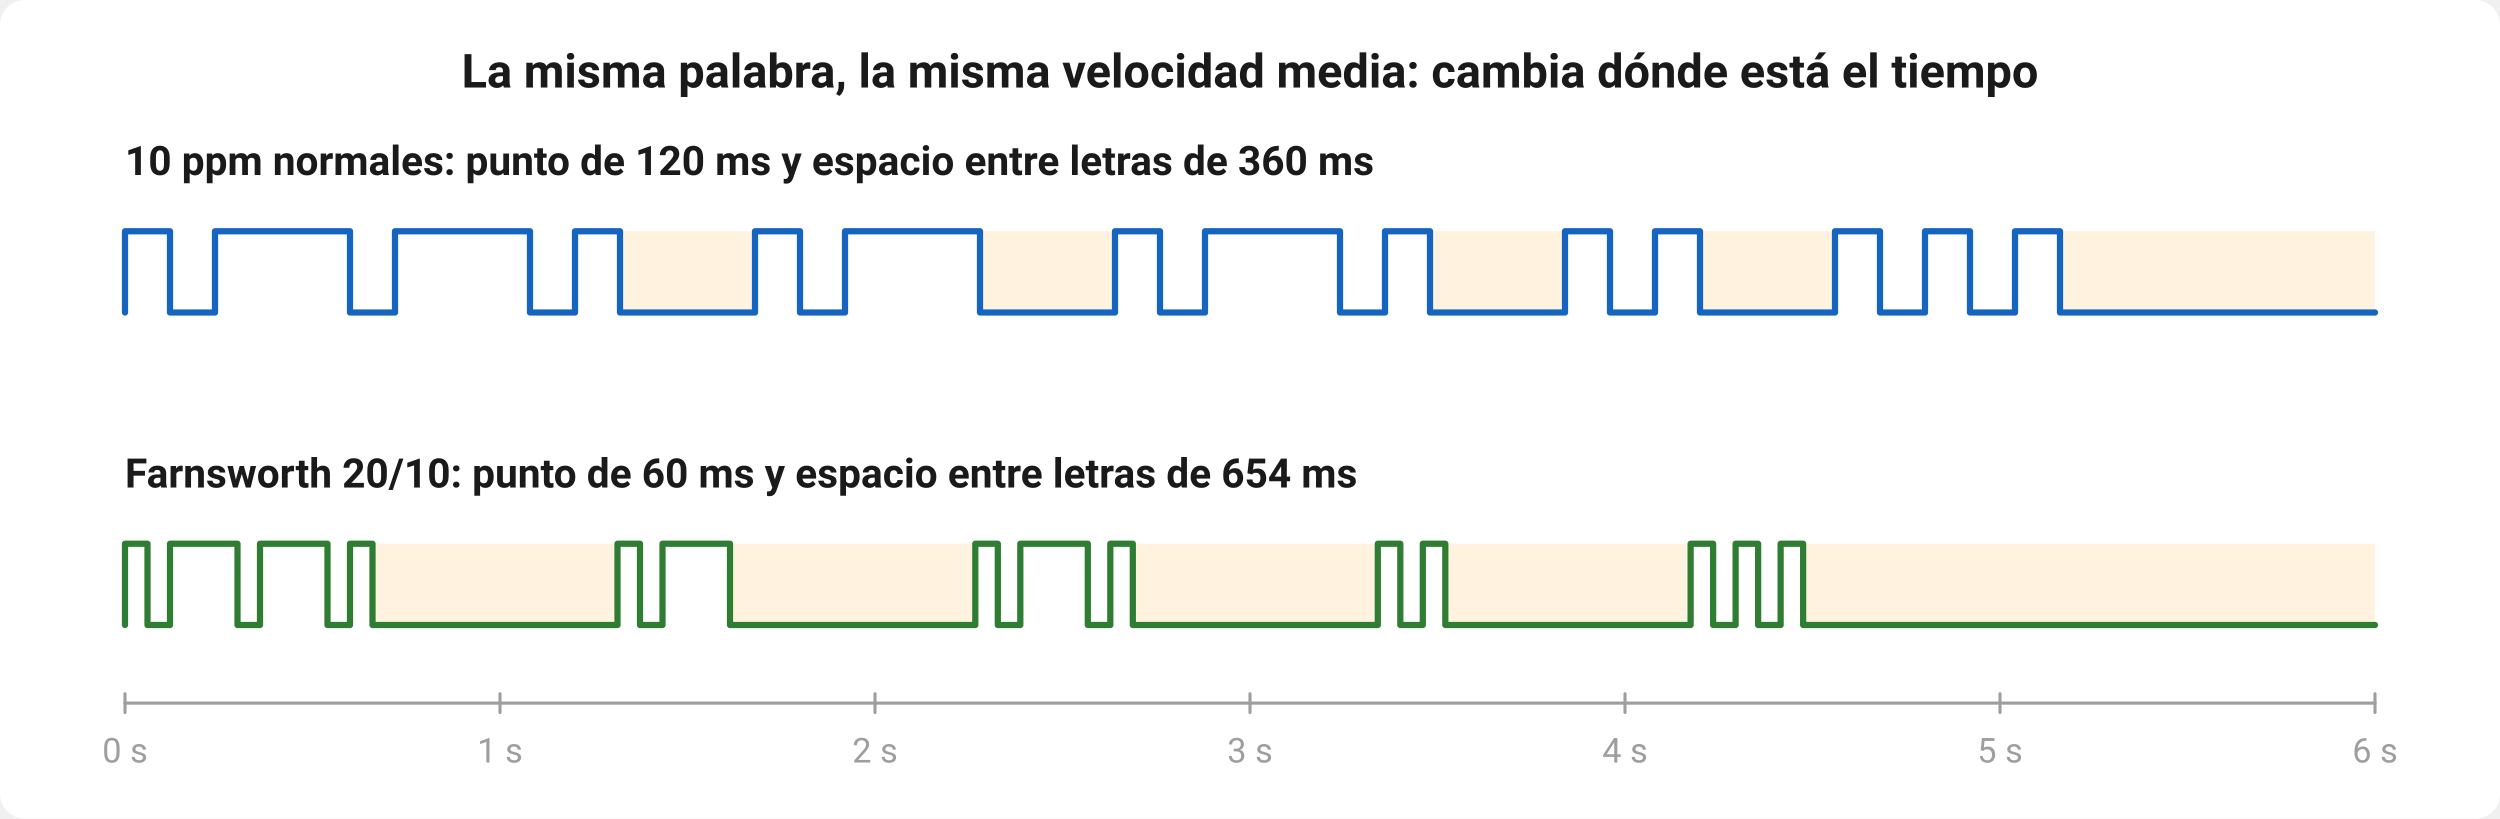
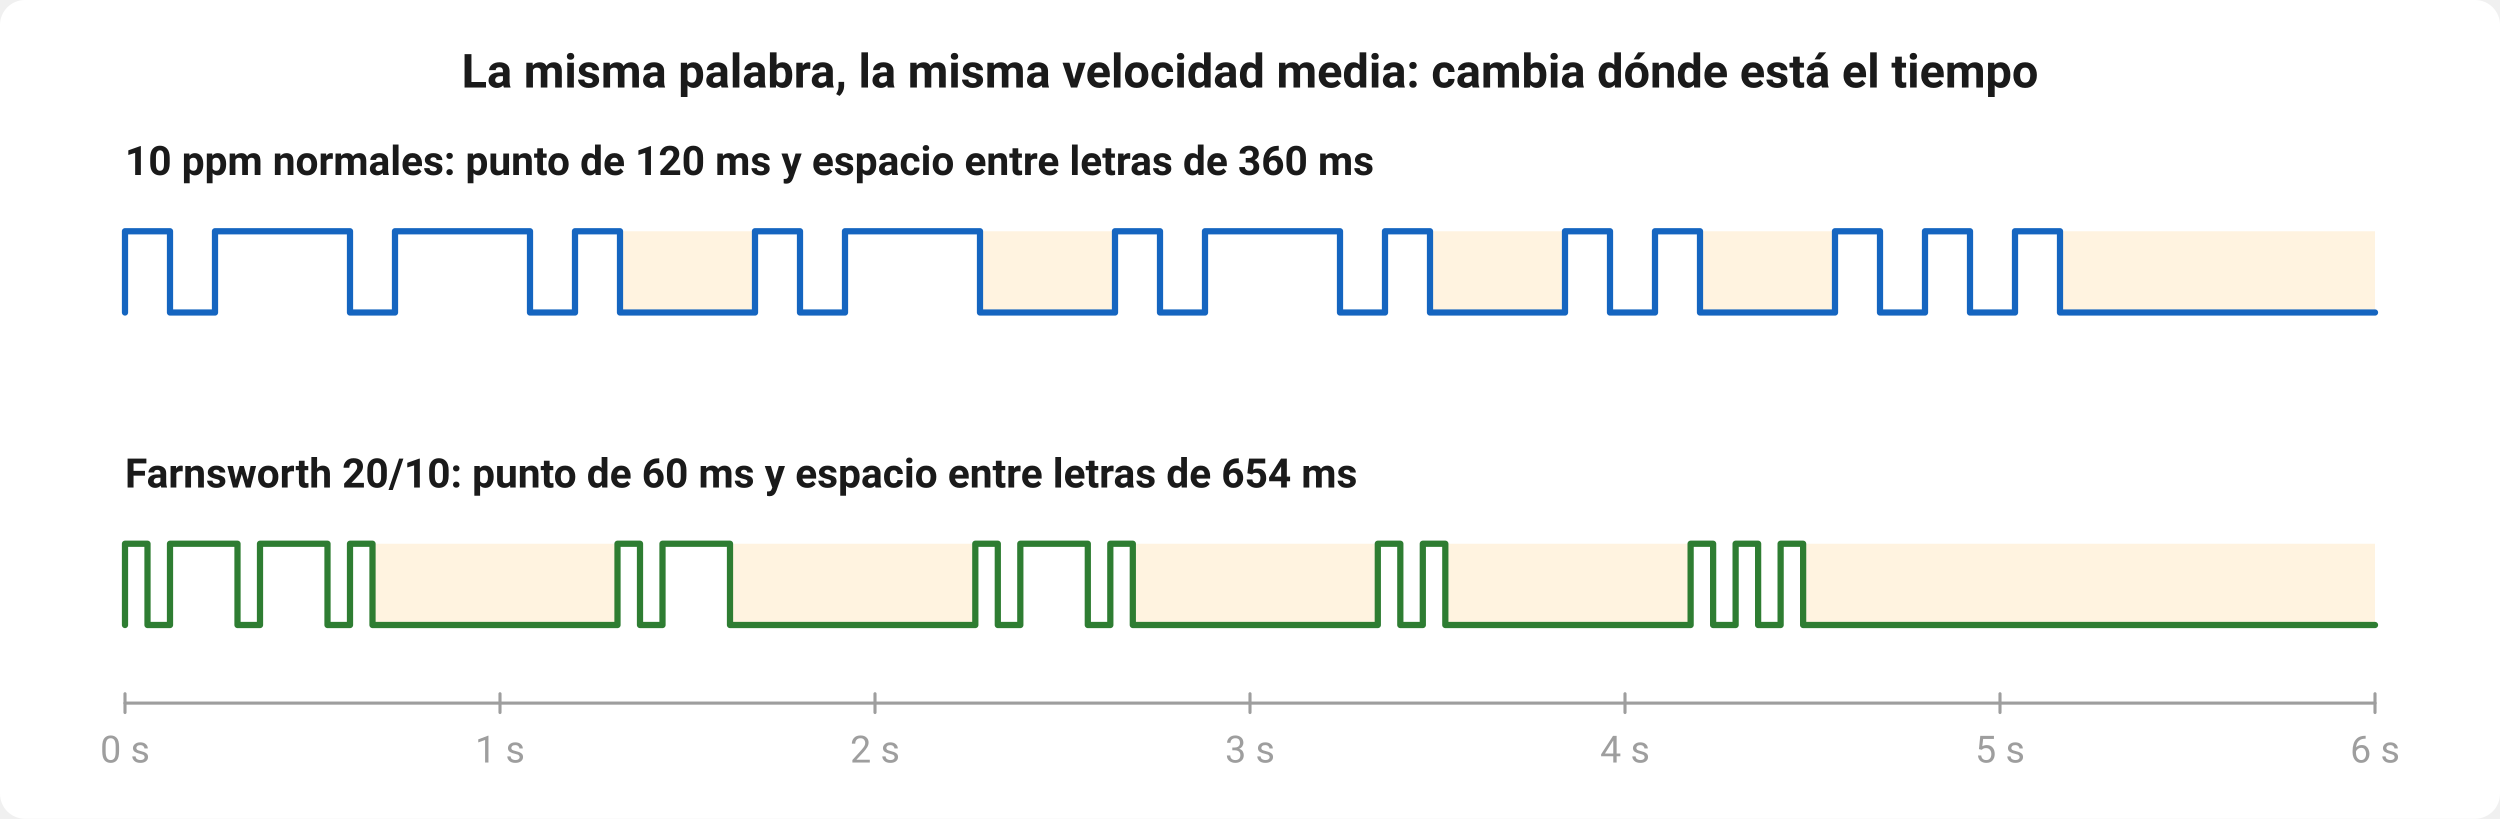
<svg xmlns="http://www.w3.org/2000/svg" viewBox="0 0 800 262" width="800" height="262" role="img" aria-labelledby="t">
  <rect width="100%" height="100%" rx="8" fill="#ffffff" />
  <g fill="none" stroke="#1a1a1a" stroke-width="2" stroke-linecap="round" stroke-linejoin="round" font-family="system-ui, -apple-system, 'Segoe UI', Roboto, sans-serif">
    <text x="40.0" y="56.0" font-size="13" text-anchor="start" fill="#1a1a1a" stroke="none" font-weight="600">10 ppm normales: punto de 120 ms y espacio entre letras de 360 ms</text>
    <rect x="198.4" y="74.0" width="43.2" height="26.0" fill="#fff3e0" stroke="none" />
    <rect x="313.6" y="74.0" width="43.2" height="26.0" fill="#fff3e0" stroke="none" />
    <rect x="457.6" y="74.0" width="43.2" height="26.0" fill="#fff3e0" stroke="none" />
    <rect x="544.0" y="74.0" width="43.2" height="26.0" fill="#fff3e0" stroke="none" />
    <rect x="659.2" y="74.0" width="100.8" height="26.0" fill="#fff3e0" stroke="none" />
    <polyline points="40.0,100.0 40.0,100.0 40.0,74.0 54.4,74.0 54.4,100.0 68.8,100.0 68.8,74.0 112.0,74.0 112.0,100.0 126.4,100.0 126.4,74.0 169.6,74.0 169.6,100.0 184.0,100.0 184.0,74.0 198.4,74.0 198.4,100.0 241.6,100.0 241.6,74.0 256.0,74.0 256.0,100.0 270.4,100.0 270.4,74.0 313.6,74.0 313.6,100.0 356.8,100.0 356.8,74.0 371.2,74.0 371.2,100.0 385.6,100.0 385.6,74.0 428.8,74.0 428.8,100.0 443.2,100.0 443.2,74.0 457.6,74.0 457.6,100.0 500.8,100.0 500.8,74.0 515.2,74.0 515.2,100.0 529.6,100.0 529.6,74.0 544.0,74.0 544.0,100.0 587.2,100.0 587.2,74.0 601.6,74.0 601.6,100.0 616.0,100.0 616.0,74.0 630.4,74.0 630.4,100.0 644.8,100.0 644.8,74.0 659.2,74.0 659.2,100.0 760.0,100.0" stroke="#1565c0" stroke-width="2" />
    <text x="40.0" y="156.0" font-size="13" text-anchor="start" fill="#1a1a1a" stroke="none" font-weight="600">Farnsworth 20/10: punto de 60 ms y espacio entre letras de 654 ms</text>
    <rect x="119.2" y="174.0" width="78.4" height="26.0" fill="#fff3e0" stroke="none" />
    <rect x="233.6" y="174.0" width="78.4" height="26.0" fill="#fff3e0" stroke="none" />
    <rect x="362.5" y="174.0" width="78.4" height="26.0" fill="#fff3e0" stroke="none" />
    <rect x="462.5" y="174.0" width="78.4" height="26.0" fill="#fff3e0" stroke="none" />
    <rect x="577.0" y="174.0" width="183.0" height="26.0" fill="#fff3e0" stroke="none" />
    <polyline points="40.0,200.0 40.0,200.0 40.0,174.0 47.2,174.0 47.2,200.0 54.4,200.0 54.4,174.0 76.0,174.0 76.0,200.0 83.2,200.0 83.2,174.0 104.8,174.0 104.8,200.0 112.0,200.0 112.0,174.0 119.2,174.0 119.2,200.0 197.6,200.0 197.6,174.0 204.8,174.0 204.8,200.0 212.0,200.0 212.0,174.0 233.6,174.0 233.6,200.0 312.1,200.0 312.1,174.0 319.3,174.0 319.3,200.0 326.5,200.0 326.5,174.0 348.1,174.0 348.1,200.0 355.3,200.0 355.3,174.0 362.5,174.0 362.5,200.0 440.9,200.0 440.9,174.0 448.1,174.0 448.1,200.0 455.3,200.0 455.3,174.0 462.5,174.0 462.5,200.0 541.0,200.0 541.0,174.0 548.2,174.0 548.2,200.0 555.4,200.0 555.4,174.0 562.6,174.0 562.6,200.0 569.8,200.0 569.8,174.0 577.0,174.0 577.0,200.0 760.0,200.0" stroke="#2e7d32" stroke-width="2" />
    <line x1="40.0" y1="222.0" x2="40.0" y2="228.0" stroke="#9e9e9e" stroke-width="1" />
-     <text x="40.0" y="244.0" font-size="11" text-anchor="middle" fill="#9e9e9e" stroke="none">0 s</text>
+     <text x="40.0" y="244.0" font-size="12" text-anchor="middle" fill="#9e9e9e" stroke="none">0 s</text>
    <line x1="160.0" y1="222.0" x2="160.0" y2="228.0" stroke="#9e9e9e" stroke-width="1" />
-     <text x="160.0" y="244.0" font-size="11" text-anchor="middle" fill="#9e9e9e" stroke="none">1 s</text>
+     <text x="160.0" y="244.0" font-size="12" text-anchor="middle" fill="#9e9e9e" stroke="none">1 s</text>
    <line x1="280.0" y1="222.0" x2="280.0" y2="228.0" stroke="#9e9e9e" stroke-width="1" />
-     <text x="280.0" y="244.0" font-size="11" text-anchor="middle" fill="#9e9e9e" stroke="none">2 s</text>
+     <text x="280.0" y="244.0" font-size="12" text-anchor="middle" fill="#9e9e9e" stroke="none">2 s</text>
    <line x1="400.0" y1="222.0" x2="400.0" y2="228.0" stroke="#9e9e9e" stroke-width="1" />
-     <text x="400.0" y="244.0" font-size="11" text-anchor="middle" fill="#9e9e9e" stroke="none">3 s</text>
+     <text x="400.0" y="244.0" font-size="12" text-anchor="middle" fill="#9e9e9e" stroke="none">3 s</text>
    <line x1="520.0" y1="222.0" x2="520.0" y2="228.0" stroke="#9e9e9e" stroke-width="1" />
-     <text x="520.0" y="244.0" font-size="11" text-anchor="middle" fill="#9e9e9e" stroke="none">4 s</text>
+     <text x="520.0" y="244.0" font-size="12" text-anchor="middle" fill="#9e9e9e" stroke="none">4 s</text>
    <line x1="640.0" y1="222.0" x2="640.0" y2="228.0" stroke="#9e9e9e" stroke-width="1" />
-     <text x="640.0" y="244.0" font-size="11" text-anchor="middle" fill="#9e9e9e" stroke="none">5 s</text>
+     <text x="640.0" y="244.0" font-size="12" text-anchor="middle" fill="#9e9e9e" stroke="none">5 s</text>
    <line x1="760.0" y1="222.0" x2="760.0" y2="228.0" stroke="#9e9e9e" stroke-width="1" />
-     <text x="760.0" y="244.0" font-size="11" text-anchor="middle" fill="#9e9e9e" stroke="none">6 s</text>
+     <text x="760.0" y="244.0" font-size="12" text-anchor="middle" fill="#9e9e9e" stroke="none">6 s</text>
    <line x1="40.0" y1="225.0" x2="760.0" y2="225.0" stroke="#9e9e9e" stroke-width="1" />
    <text x="400.0" y="28.0" font-size="15" text-anchor="middle" fill="#1a1a1a" stroke="none" font-weight="600">La misma palabra, la misma velocidad media: cambia dónde está el tiempo</text>
  </g>
</svg>
